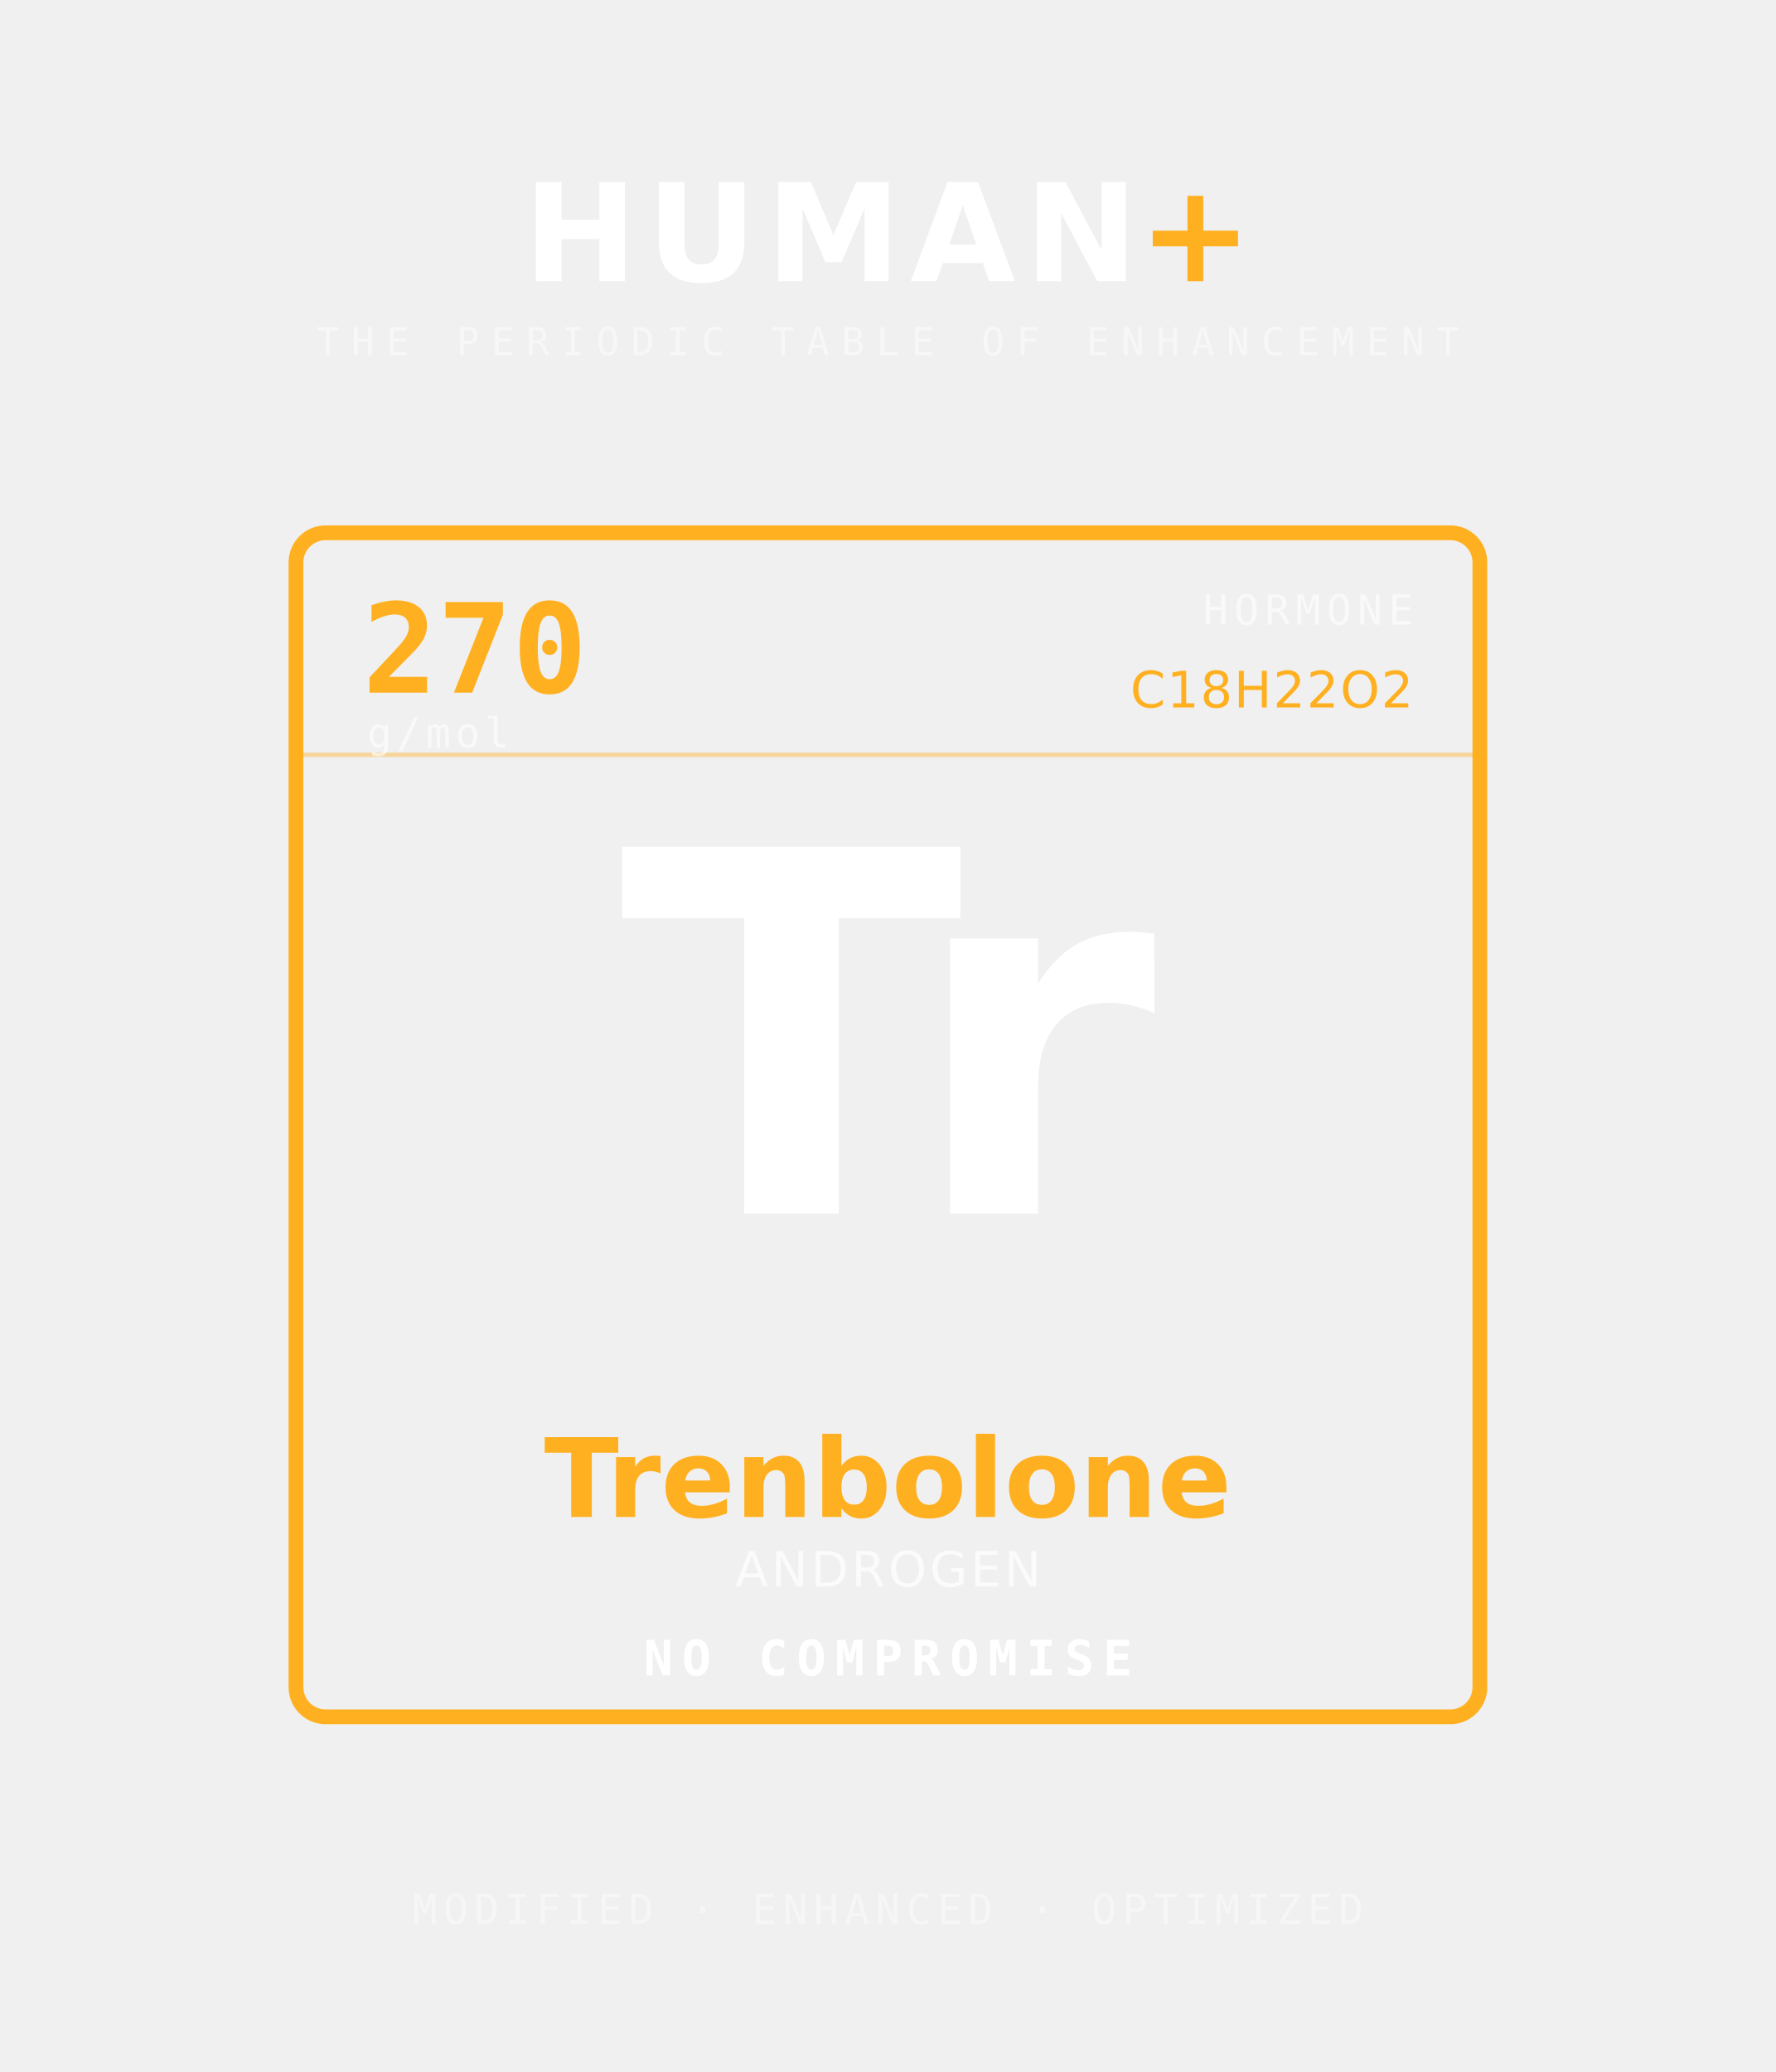
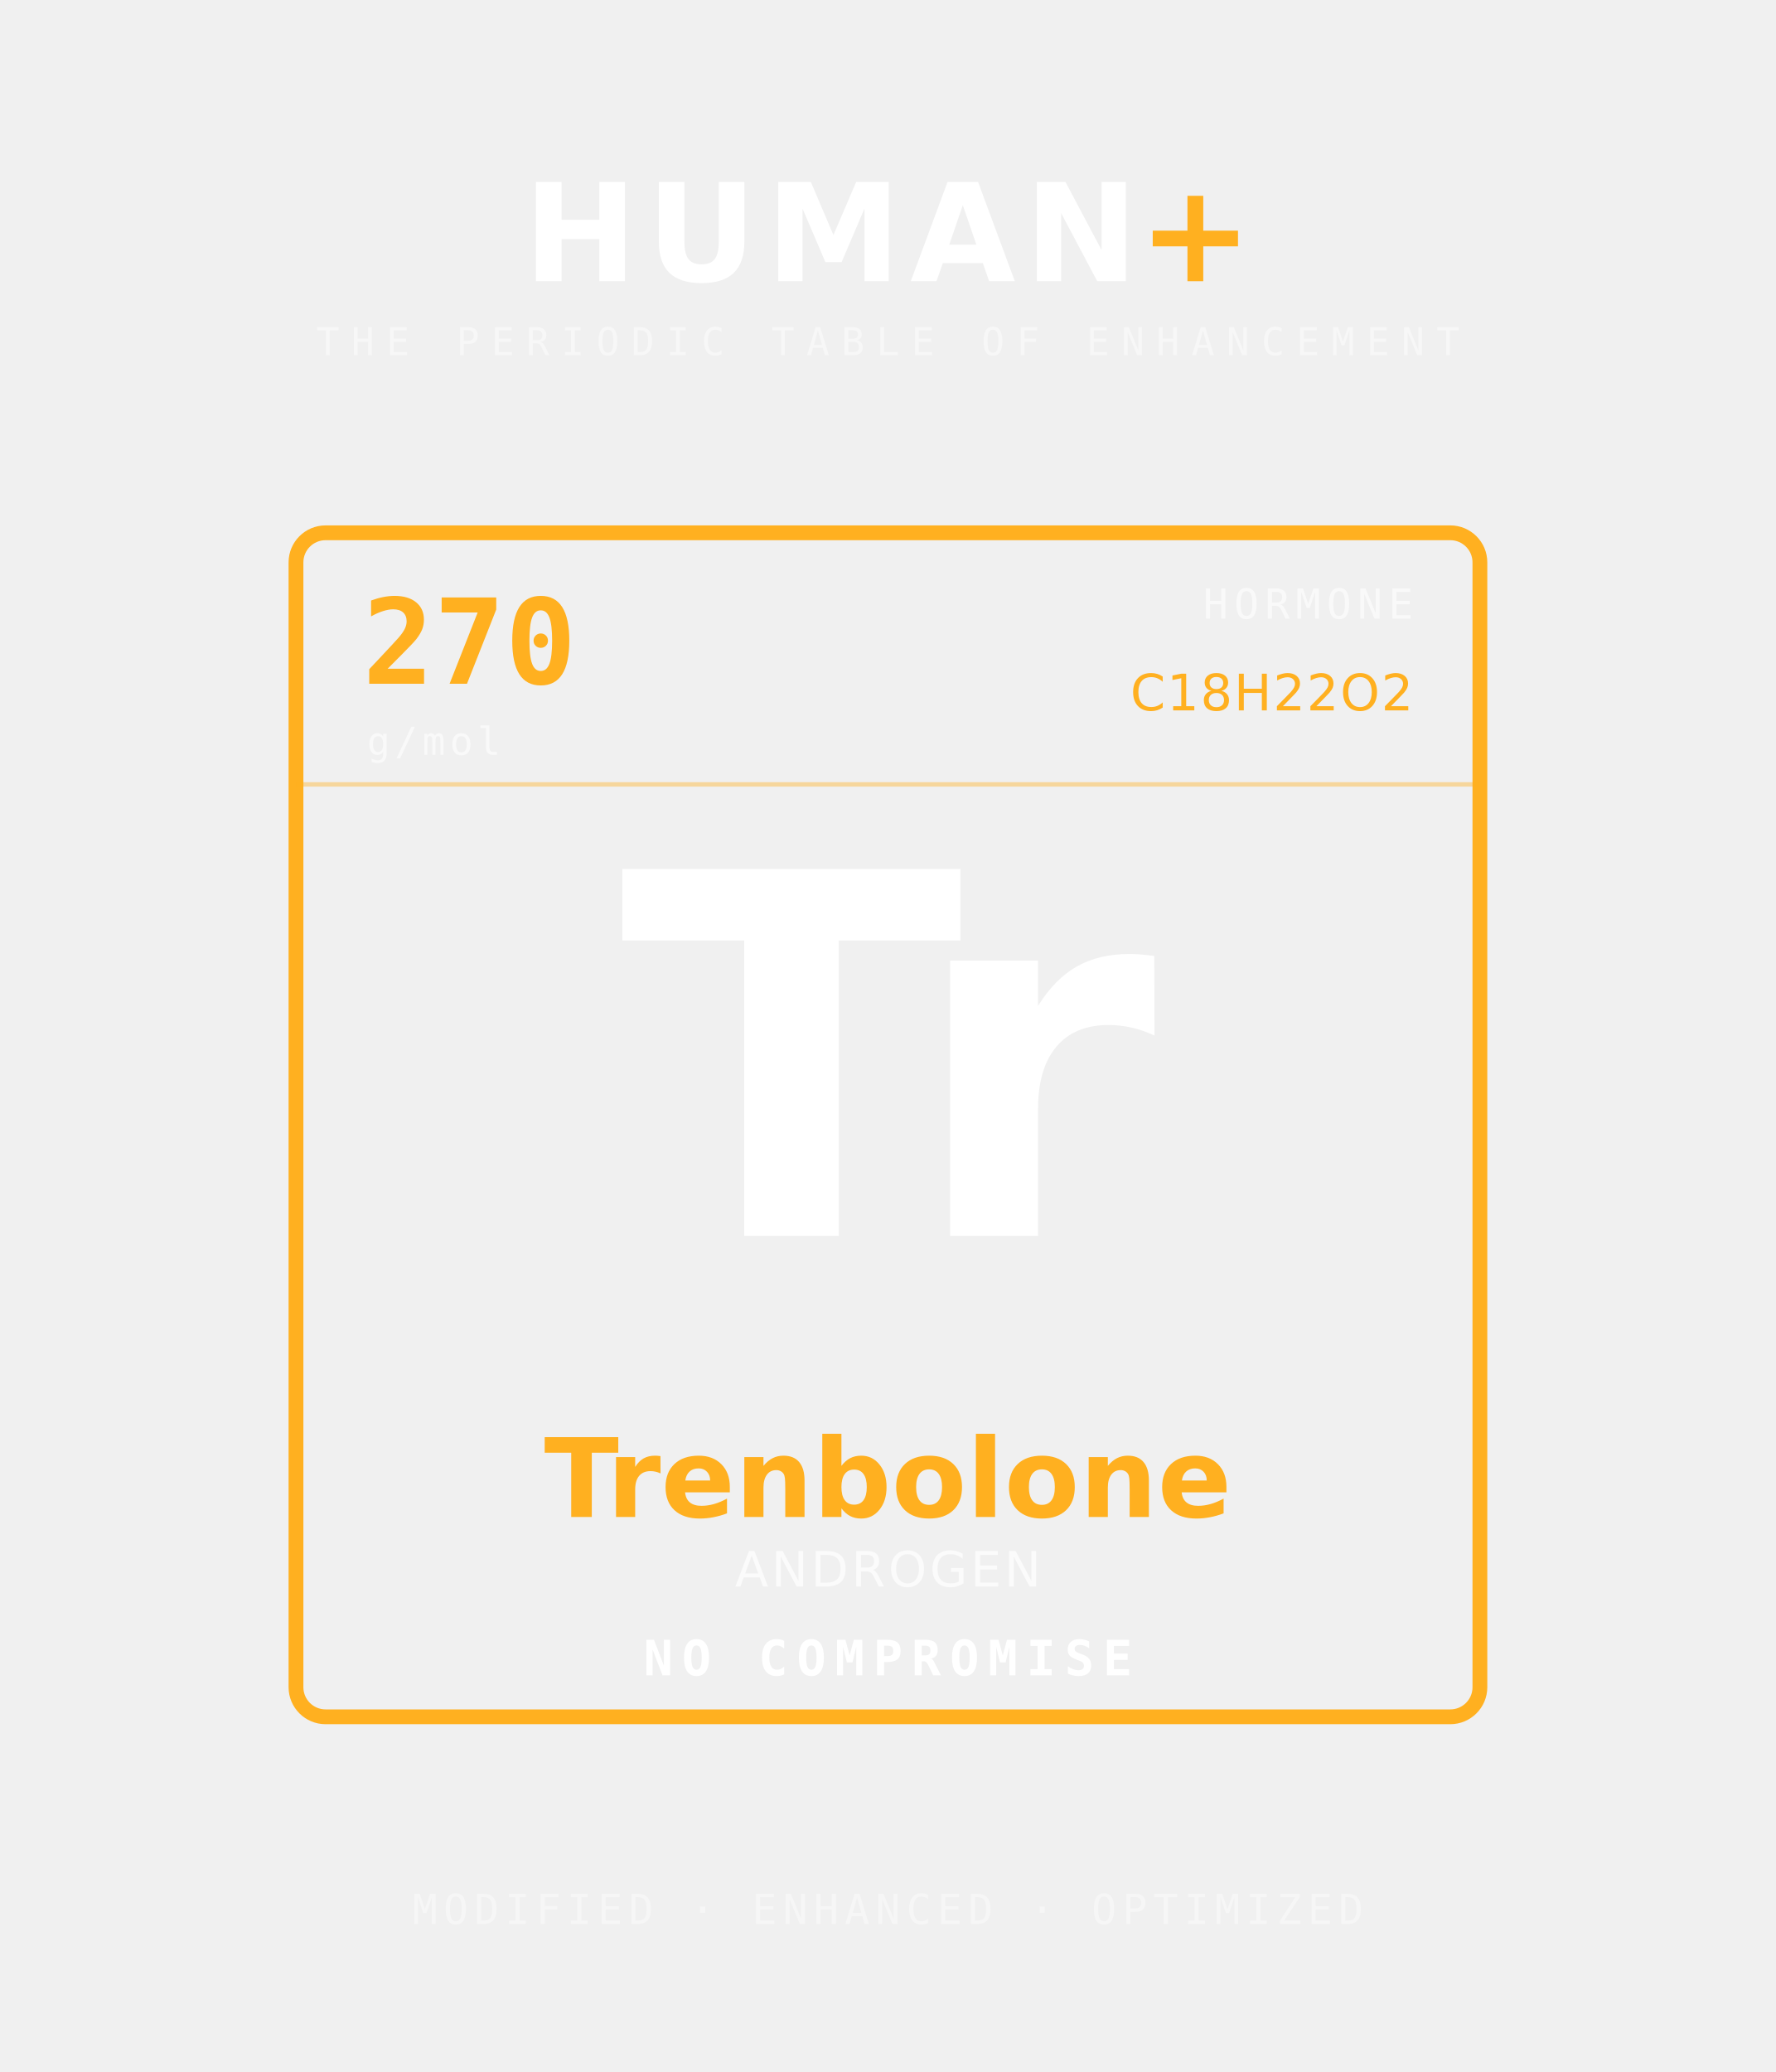
<svg xmlns="http://www.w3.org/2000/svg" viewBox="0 0 1200 1400" width="1200" height="1400">
  <text x="600" y="190" font-family="DejaVu Sans, Liberation Sans, Arial, sans-serif" font-size="92" font-weight="800" text-anchor="middle" letter-spacing="6" fill="#FFFFFF">HUMAN<tspan fill="#FFB020">+</tspan>
  </text>
  <text x="600" y="240" font-family="DejaVu Sans Mono, Liberation Mono, monospace" font-size="26" text-anchor="middle" letter-spacing="8" fill="#FFFFFF" fill-opacity="0.45">THE PERIODIC TABLE OF ENHANCEMENT</text>
  <rect x="200" y="360" width="800" height="800" rx="20" fill="none" stroke="#FFB020" stroke-width="10" />
-   <line x1="200" y1="510" x2="1000" y2="510" stroke="#FFB020" stroke-width="3" stroke-opacity="0.4" />
-   <text x="245" y="468" font-family="DejaVu Sans Mono, Liberation Mono, monospace" font-size="84" font-weight="700" fill="#FFB020">270</text>
-   <text x="248" y="505" font-family="DejaVu Sans Mono, Liberation Mono, monospace" font-size="28" letter-spacing="3" fill="#FFFFFF" fill-opacity="0.6">g/mol</text>
-   <text x="955" y="422" font-family="DejaVu Sans Mono, Liberation Mono, monospace" font-size="28" letter-spacing="4" text-anchor="end" fill="#FFFFFF" fill-opacity="0.6">HORMONE</text>
-   <text x="955" y="478" font-family="DejaVu Sans, Liberation Sans, Arial, sans-serif" font-size="34" letter-spacing="1" text-anchor="end" fill="#FFB020">C18H22O2</text>
-   <text x="600.0" y="820" font-family="DejaVu Sans, Liberation Sans, Arial, sans-serif" font-size="340" font-weight="800" text-anchor="middle" fill="#FFFFFF">Tr</text>
+   <line x1="200" y1="530" x2="1000" y2="530" stroke="#FFB020" stroke-width="3" stroke-opacity="0.4" />
+   <text x="245" y="462" font-family="DejaVu Sans Mono, Liberation Mono, monospace" font-size="80" font-weight="700" fill="#FFB020">270</text>
+   <text x="248" y="510" font-family="DejaVu Sans Mono, Liberation Mono, monospace" font-size="26" letter-spacing="3" fill="#FFFFFF" fill-opacity="0.6">g/mol</text>
+   <text x="955" y="418" font-family="DejaVu Sans Mono, Liberation Mono, monospace" font-size="28" letter-spacing="4" text-anchor="end" fill="#FFFFFF" fill-opacity="0.6">HORMONE</text>
+   <text x="955" y="480" font-family="DejaVu Sans, Liberation Sans, Arial, sans-serif" font-size="34" letter-spacing="1" text-anchor="end" fill="#FFB020">C18H22O2</text>
+   <text x="600.0" y="835" font-family="DejaVu Sans, Liberation Sans, Arial, sans-serif" font-size="340" font-weight="800" text-anchor="middle" fill="#FFFFFF">Tr</text>
  <text x="600.0" y="1025" font-family="DejaVu Sans, Liberation Sans, Arial, sans-serif" font-size="74" font-weight="800" text-anchor="middle" fill="#FFB020">Trenbolone</text>
  <text x="600.0" y="1072" font-family="DejaVu Sans, Liberation Sans, Arial, sans-serif" font-size="33" letter-spacing="2" text-anchor="middle" fill="#FFFFFF" fill-opacity="0.7">ANDROGEN</text>
  <text x="600.0" y="1132" font-family="DejaVu Sans Mono, Liberation Mono, monospace" font-size="33" font-weight="700" letter-spacing="6" text-anchor="middle" fill="#FFFFFF">NO COMPROMISE</text>
  <text x="600" y="1300" font-family="DejaVu Sans Mono, Liberation Mono, monospace" font-size="28" letter-spacing="4" text-anchor="middle" fill="#FFFFFF" fill-opacity="0.4">MODIFIED · ENHANCED · OPTIMIZED</text>
</svg>
